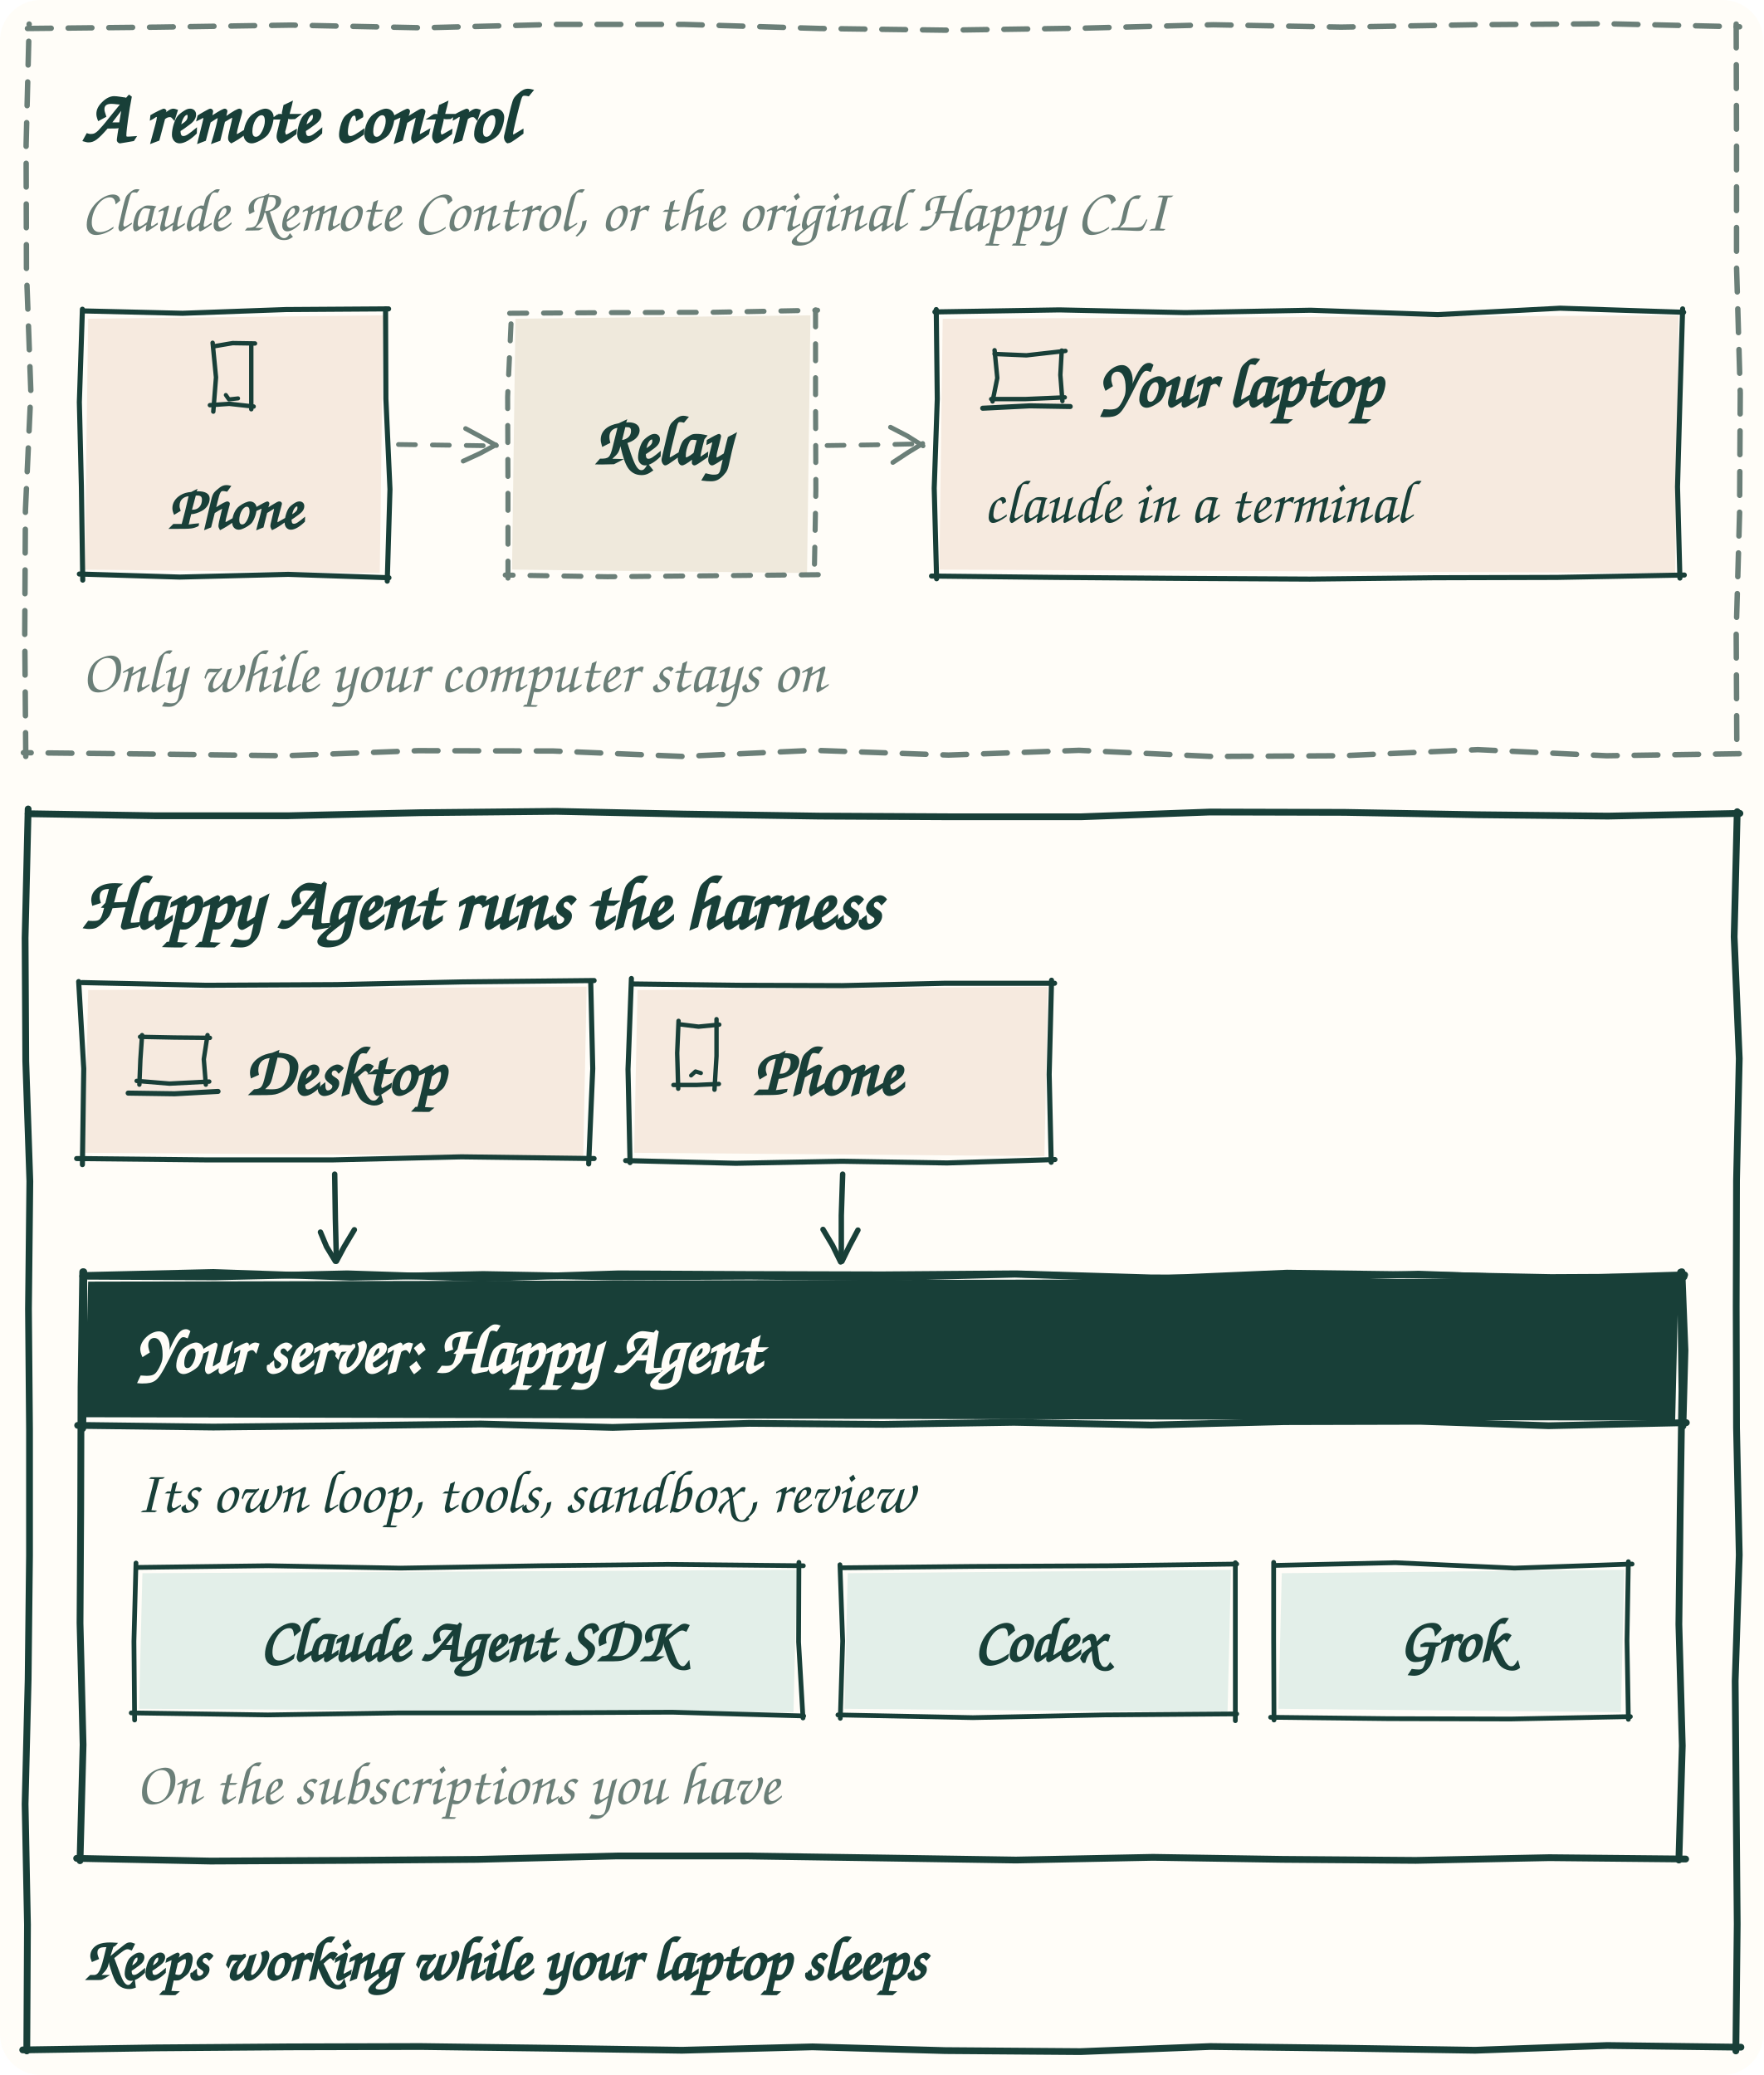
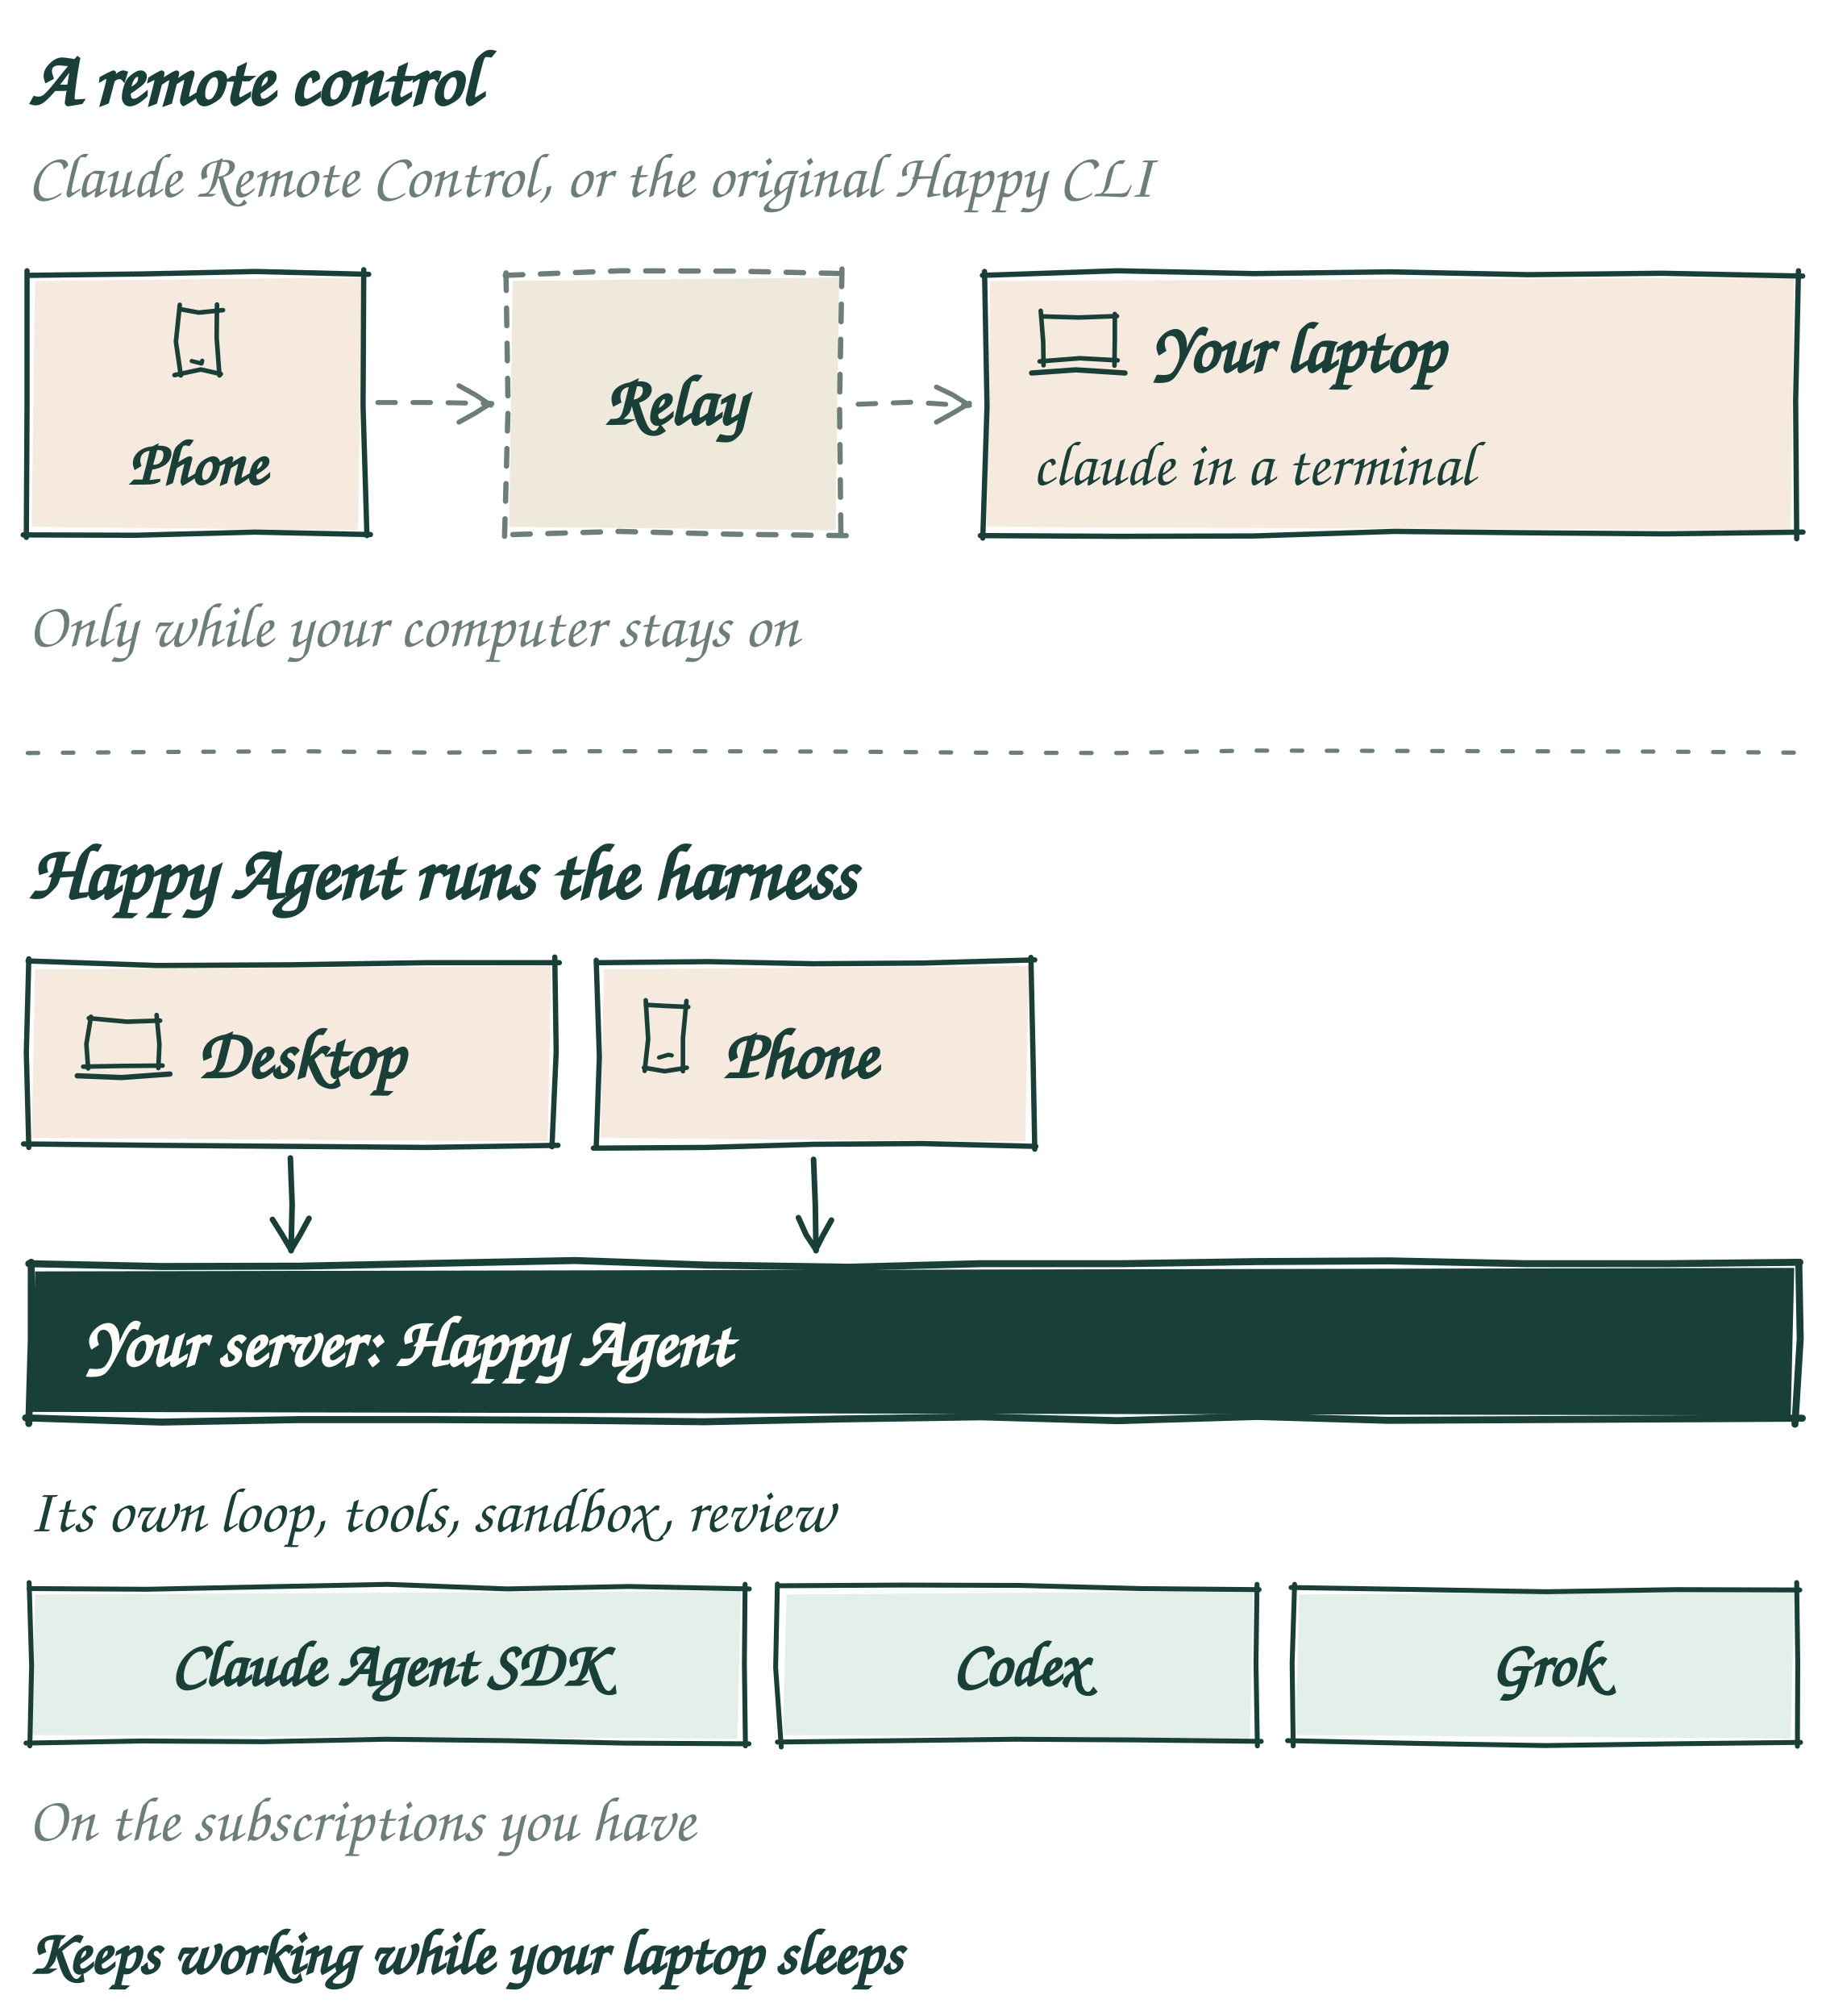
- <svg xmlns="http://www.w3.org/2000/svg" width="520" height="612" viewBox="0 0 520 612" font-family="'Shantell Sans', 'Comic Sans MS', 'Chalkboard SE', 'Segoe Print', cursive" role="img">
-   <rect x="0" y="0" width="520" height="612" rx="12" fill="#fffdf8" />
-   <path d="M8.1 8.4 L46.8 8.0 L85.9 7.4 L124.6 8.2 L164.0 7.2 L201.8 7.2 L241.7 8.4 L279.0 8.9 L319.7 8.3 L357.8 7.3 L395.5 8.0 L434.4 7.3 L473.6 7.0 L513.0 7.9" fill="none" stroke="#6b7f78" stroke-width="1.6" stroke-linecap="round" stroke-linejoin="round" stroke-dasharray="7 5" />
-   <path d="M512.0 7.1 L512.1 43.3 L512.1 78.6 L513.2 116.0 L513.0 151.4 L512.0 186.5 L512.2 222.6" fill="none" stroke="#6b7f78" stroke-width="1.6" stroke-linecap="round" stroke-linejoin="round" stroke-dasharray="7 5" />
-   <path d="M512.9 222.3 L473.8 222.9 L435.8 221.1 L395.7 222.9 L357.2 223.1 L318.2 221.3 L279.7 222.7 L240.1 221.3 L201.3 223.1 L163.2 221.5 L123.3 221.4 L84.0 222.9 L45.3 222.4 L6.9 222.0" fill="none" stroke="#6b7f78" stroke-width="1.6" stroke-linecap="round" stroke-linejoin="round" stroke-dasharray="7 5" />
-   <path d="M7.6 223.1 L7.3 186.8 L7.5 150.5 L9.1 115.6 L7.8 79.8 L7.7 42.8 L8.6 7.1" fill="none" stroke="#6b7f78" stroke-width="1.6" stroke-linecap="round" stroke-linejoin="round" stroke-dasharray="7 5" />
-   <text x="24" y="42" font-size="22" font-weight="700" fill="#183f38">A remote control</text>
-   <text x="24" y="68" font-size="18" font-weight="400" fill="#6b7f78">Claude Remote Control, or the original Happy CLI</text>
-   <path d="M26 94 L113 93 L112 169 L25 168 Z" fill="#f6eadf" />
-   <path d="M24.5 91.7 L53.8 92.4 L84.3 91.3 L114.6 91.1" fill="none" stroke="#183f38" stroke-width="1.5" stroke-linecap="round" stroke-linejoin="round" />
-   <path d="M113.7 91.1 L113.8 117.6 L115.0 144.3 L114.2 171.4" fill="none" stroke="#183f38" stroke-width="1.5" stroke-linecap="round" stroke-linejoin="round" />
-   <path d="M114.7 170.4 L85.0 169.4 L53.0 170.2 L23.4 169.3" fill="none" stroke="#183f38" stroke-width="1.5" stroke-linecap="round" stroke-linejoin="round" />
-   <path d="M24.4 171.1 L24.0 143.5 L23.4 118.6 L24.3 91.2" fill="none" stroke="#183f38" stroke-width="1.5" stroke-linecap="round" stroke-linejoin="round" />
-   <path d="M63.3 102.1 L68.6 101.2 L75.2 101.3" fill="none" stroke="#183f38" stroke-width="1.3" stroke-linecap="round" stroke-linejoin="round" />
-   <path d="M74.1 101.4 L74.1 110.6 L74.1 120.7" fill="none" stroke="#183f38" stroke-width="1.3" stroke-linecap="round" stroke-linejoin="round" />
-   <path d="M74.8 119.9 L67.6 119.1 L61.9 119.5" fill="none" stroke="#183f38" stroke-width="1.3" stroke-linecap="round" stroke-linejoin="round" />
-   <path d="M62.9 121.4 L63.7 111.3 L62.7 101.1" fill="none" stroke="#183f38" stroke-width="1.3" stroke-linecap="round" stroke-linejoin="round" />
-   <path d="M66.6 116.5 L67.5 117.8 L70.2 117.5" fill="none" stroke="#183f38" stroke-width="1.2" stroke-linecap="round" stroke-linejoin="round" />
-   <text x="69" y="156" font-size="18" font-weight="700" fill="#183f38" text-anchor="middle">Phone</text>
-   <path d="M117.5 131.1 L132.0 131.3 L145.8 131.5" fill="none" stroke="#6b7f78" stroke-width="1.4" stroke-linecap="round" stroke-linejoin="round" stroke-dasharray="5 5" />
-   <path d="M136.6 136.0 L141.6 133.7 L146.2 131.2" fill="none" stroke="#6b7f78" stroke-width="1.4" stroke-linecap="round" stroke-linejoin="round" />
-   <path d="M137.3 126.4 L141.4 128.6 L146.4 131.4" fill="none" stroke="#6b7f78" stroke-width="1.4" stroke-linecap="round" stroke-linejoin="round" />
-   <path d="M152 94 L239 93 L238 169 L151 168 Z" fill="#efe9dc" />
-   <path d="M150.3 92.4 L180.5 92.2 L210.4 92.1 L241.1 91.5" fill="none" stroke="#6b7f78" stroke-width="1.5" stroke-linecap="round" stroke-linejoin="round" stroke-dasharray="5 5" />
-   <path d="M240.5 91.4 L240.5 117.4 L240.6 144.5 L240.1 171.3" fill="none" stroke="#6b7f78" stroke-width="1.5" stroke-linecap="round" stroke-linejoin="round" stroke-dasharray="5 5" />
-   <path d="M241.3 169.5 L210.5 169.8 L179.1 170.1 L149.0 169.6" fill="none" stroke="#6b7f78" stroke-width="1.5" stroke-linecap="round" stroke-linejoin="round" stroke-dasharray="5 5" />
-   <path d="M149.8 170.5 L149.8 144.7 L149.7 117.0 L150.9 91.2" fill="none" stroke="#6b7f78" stroke-width="1.5" stroke-linecap="round" stroke-linejoin="round" stroke-dasharray="5 5" />
-   <text x="195" y="137" font-size="20" font-weight="700" fill="#183f38" text-anchor="middle">Relay</text>
-   <path d="M243.9 131.4 L257.8 131.2 L271.7 130.9" fill="none" stroke="#6b7f78" stroke-width="1.4" stroke-linecap="round" stroke-linejoin="round" stroke-dasharray="5 5" />
-   <path d="M263.3 136.4 L267.7 133.5 L272.1 130.8" fill="none" stroke="#6b7f78" stroke-width="1.4" stroke-linecap="round" stroke-linejoin="round" />
-   <path d="M262.6 126.0 L267.6 128.6 L272.2 131.5" fill="none" stroke="#6b7f78" stroke-width="1.4" stroke-linecap="round" stroke-linejoin="round" />
-   <path d="M278 94 L495 93 L494 169 L277 168 Z" fill="#f6eadf" />
-   <path d="M275.7 92.0 L312.4 91.4 L349.5 92.2 L386.5 91.5 L424.0 92.8 L460.1 90.9 L496.5 92.1" fill="none" stroke="#183f38" stroke-width="1.5" stroke-linecap="round" stroke-linejoin="round" />
-   <path d="M496.2 91.1 L495.4 118.2 L494.7 143.6 L495.4 170.5" fill="none" stroke="#183f38" stroke-width="1.5" stroke-linecap="round" stroke-linejoin="round" />
-   <path d="M496.7 169.6 L459.1 170.3 L422.9 170.4 L386.3 170.8 L349.9 170.6 L311.4 170.3 L274.7 169.9" fill="none" stroke="#183f38" stroke-width="1.5" stroke-linecap="round" stroke-linejoin="round" />
-   <path d="M276.2 170.7 L275.5 144.0 L276.4 117.7 L276.1 91.3" fill="none" stroke="#183f38" stroke-width="1.5" stroke-linecap="round" stroke-linejoin="round" />
-   <path d="M293.3 104.4 L302.7 104.8 L314.2 103.5" fill="none" stroke="#183f38" stroke-width="1.3" stroke-linecap="round" stroke-linejoin="round" />
-   <path d="M313.1 103.4 L312.7 110.6 L313.3 118.3" fill="none" stroke="#183f38" stroke-width="1.3" stroke-linecap="round" stroke-linejoin="round" />
-   <path d="M314.0 117.2 L302.4 117.7 L292.3 117.7" fill="none" stroke="#183f38" stroke-width="1.3" stroke-linecap="round" stroke-linejoin="round" />
-   <path d="M292.7 118.4 L294.1 111.5 L293.3 103.3" fill="none" stroke="#183f38" stroke-width="1.3" stroke-linecap="round" stroke-linejoin="round" />
-   <path d="M289.8 120.4 L303.7 119.7 L315.6 119.9" fill="none" stroke="#183f38" stroke-width="1.5" stroke-linecap="round" stroke-linejoin="round" />
-   <text x="324" y="120" font-size="20" font-weight="700" fill="#183f38">Your laptop</text>
-   <text x="290" y="154" font-size="18" font-weight="400" fill="#183f38">claude in a terminal</text>
-   <text x="24" y="204" font-size="18" font-weight="400" fill="#6b7f78">Only while your computer stays on</text>
-   <path d="M8.3 240.0 L45.9 240.6 L84.8 240.6 L123.9 239.7 L164.0 239.3 L201.5 240.1 L241.5 240.7 L280.3 240.9 L318.8 240.9 L356.8 239.5 L396.5 239.6 L435.8 240.3 L474.2 240.7 L513.1 239.9" fill="none" stroke="#183f38" stroke-width="2" stroke-linecap="round" stroke-linejoin="round" />
-   <path d="M512.3 239.4 L511.4 276.3 L512.9 312.2 L512.1 348.2 L512.0 385.4 L512.1 421.1 L512.9 458.6 L511.7 495.8 L512.0 531.8 L512.3 567.5 L511.9 604.9" fill="none" stroke="#183f38" stroke-width="2" stroke-linecap="round" stroke-linejoin="round" />
-   <path d="M513.4 603.8 L474.0 603.3 L435.0 604.7 L397.0 604.1 L356.9 603.6 L318.6 605.1 L278.7 604.8 L239.6 603.7 L201.1 604.7 L162.3 604.1 L124.0 603.6 L85.3 603.7 L45.9 604.0 L6.7 604.6" fill="none" stroke="#183f38" stroke-width="2" stroke-linecap="round" stroke-linejoin="round" />
-   <path d="M7.9 604.9 L8.1 567.7 L7.4 532.1 L8.3 495.3 L8.7 458.8 L8.7 421.5 L8.4 386.0 L8.8 348.4 L7.6 313.0 L7.4 276.6 L8.3 238.6" fill="none" stroke="#183f38" stroke-width="2" stroke-linecap="round" stroke-linejoin="round" />
-   <text x="24" y="274" font-size="22" font-weight="700" fill="#183f38">Happy Agent runs the harness</text>
-   <path d="M26 292 L173 291 L172 341 L25 340 Z" fill="#f6eadf" />
-   <path d="M24.2 289.8 L60.9 290.6 L99.3 290.4 L136.5 289.6 L175.2 289.2" fill="none" stroke="#183f38" stroke-width="1.5" stroke-linecap="round" stroke-linejoin="round" />
-   <path d="M174.2 289.4 L174.8 315.2 L173.6 343.3" fill="none" stroke="#183f38" stroke-width="1.5" stroke-linecap="round" stroke-linejoin="round" />
-   <path d="M175.2 341.7 L136.1 341.2 L98.1 342.1 L61.0 342.1 L22.6 341.7" fill="none" stroke="#183f38" stroke-width="1.5" stroke-linecap="round" stroke-linejoin="round" />
-   <path d="M24.3 343.5 L24.7 315.2 L23.2 289.5" fill="none" stroke="#183f38" stroke-width="1.5" stroke-linecap="round" stroke-linejoin="round" />
-   <path d="M41.3 305.8 L51.4 306.0 L61.9 306.1" fill="none" stroke="#183f38" stroke-width="1.3" stroke-linecap="round" stroke-linejoin="round" />
-   <path d="M61.2 305.3 L60.1 312.4 L60.7 319.9" fill="none" stroke="#183f38" stroke-width="1.3" stroke-linecap="round" stroke-linejoin="round" />
-   <path d="M61.7 319.0 L50.0 319.6 L40.3 318.8" fill="none" stroke="#183f38" stroke-width="1.3" stroke-linecap="round" stroke-linejoin="round" />
-   <path d="M41.1 319.9 L41.4 312.5 L41.9 305.3" fill="none" stroke="#183f38" stroke-width="1.3" stroke-linecap="round" stroke-linejoin="round" />
-   <path d="M37.8 322.4 L51.5 322.6 L64.3 321.9" fill="none" stroke="#183f38" stroke-width="1.5" stroke-linecap="round" stroke-linejoin="round" />
-   <text x="72" y="323" font-size="20" font-weight="700" fill="#183f38">Desktop</text>
-   <path d="M188 292 L309 291 L308 341 L187 340 Z" fill="#f6eadf" />
-   <path d="M186.4 290.2 L217.8 290.6 L248.3 290.7 L278.9 290.0 L311.0 290.0" fill="none" stroke="#183f38" stroke-width="1.5" stroke-linecap="round" stroke-linejoin="round" />
-   <path d="M310.1 289.1 L309.4 316.9 L310.0 342.8" fill="none" stroke="#183f38" stroke-width="1.5" stroke-linecap="round" stroke-linejoin="round" />
-   <path d="M311.1 342.0 L279.3 343.0 L248.3 342.5 L217.0 343.1 L184.5 342.3" fill="none" stroke="#183f38" stroke-width="1.5" stroke-linecap="round" stroke-linejoin="round" />
-   <path d="M185.8 342.9 L185.2 315.4 L186.2 288.6" fill="none" stroke="#183f38" stroke-width="1.5" stroke-linecap="round" stroke-linejoin="round" />
-   <path d="M200.4 302.1 L206.0 302.8 L212.1 302.2" fill="none" stroke="#183f38" stroke-width="1.3" stroke-linecap="round" stroke-linejoin="round" />
-   <path d="M211.3 300.6 L211.3 311.5 L210.7 321.4" fill="none" stroke="#183f38" stroke-width="1.3" stroke-linecap="round" stroke-linejoin="round" />
-   <path d="M212.0 319.7 L205.5 320.0 L198.6 320.0" fill="none" stroke="#183f38" stroke-width="1.3" stroke-linecap="round" stroke-linejoin="round" />
-   <path d="M200.0 321.1 L199.7 310.6 L200.1 301.1" fill="none" stroke="#183f38" stroke-width="1.3" stroke-linecap="round" stroke-linejoin="round" />
-   <path d="M203.8 317.2 L205.1 316.0 L206.7 316.5" fill="none" stroke="#183f38" stroke-width="1.2" stroke-linecap="round" stroke-linejoin="round" />
-   <text x="222" y="323" font-size="20" font-weight="700" fill="#183f38">Phone</text>
-   <path d="M98.7 346.3 L98.9 359.5 L99.2 371.6" fill="none" stroke="#183f38" stroke-width="1.6" stroke-linecap="round" stroke-linejoin="round" />
-   <path d="M94.5 363.4 L96.3 367.7 L98.9 372.0" fill="none" stroke="#183f38" stroke-width="1.6" stroke-linecap="round" stroke-linejoin="round" />
-   <path d="M104.5 362.7 L101.5 367.7 L99.2 372.0" fill="none" stroke="#183f38" stroke-width="1.6" stroke-linecap="round" stroke-linejoin="round" />
-   <path d="M248.5 346.3 L248.1 358.5 L248.1 372.0" fill="none" stroke="#183f38" stroke-width="1.6" stroke-linecap="round" stroke-linejoin="round" />
-   <path d="M242.7 362.6 L245.5 367.3 L247.9 372.2" fill="none" stroke="#183f38" stroke-width="1.6" stroke-linecap="round" stroke-linejoin="round" />
-   <path d="M253.0 362.8 L250.5 367.5 L248.3 372.0" fill="none" stroke="#183f38" stroke-width="1.6" stroke-linecap="round" stroke-linejoin="round" />
-   <path d="M24.5 376.2 L62.9 375.3 L103.6 376.7 L142.5 375.9 L181.2 376.6 L221.2 376.4 L260.8 376.8 L299.3 375.8 L340.3 377.2 L379.5 375.5 L417.3 376.0 L457.4 376.8 L496.6 376.6" fill="none" stroke="#183f38" stroke-width="2" stroke-linecap="round" stroke-linejoin="round" />
-   <path d="M495.6 375.2 L496.0 410.1 L495.5 444.6 L495.1 479.1 L496.1 514.9 L495.1 548.6" fill="none" stroke="#183f38" stroke-width="2" stroke-linecap="round" stroke-linejoin="round" />
-   <path d="M497.1 548.3 L456.9 547.9 L417.5 548.7 L378.2 548.4 L340.0 547.8 L299.6 548.6 L260.8 548.0 L220.2 547.4 L181.8 547.4 L140.7 548.4 L102.0 548.7 L62.1 548.9 L22.6 548.1" fill="none" stroke="#183f38" stroke-width="2" stroke-linecap="round" stroke-linejoin="round" />
-   <path d="M23.6 548.8 L24.5 514.6 L23.6 478.7 L23.8 445.1 L23.9 409.0 L24.4 375.1" fill="none" stroke="#183f38" stroke-width="2" stroke-linecap="round" stroke-linejoin="round" />
-   <path d="M26 378 L495 377 L494 419 L25 418 Z" fill="#183f38" />
-   <path d="M24.4 376.4 L63.3 376.6 L102.4 375.7 L142.0 377.0 L182.5 375.7 L220.8 375.9 L260.2 376.0 L299.7 375.7 L339.5 376.9 L378.8 377.0 L418.3 375.8 L458.1 377.2 L496.8 376.0" fill="none" stroke="#183f38" stroke-width="2" stroke-linecap="round" stroke-linejoin="round" />
-   <path d="M496.0 375.1 L496.9 398.3 L496.3 420.6" fill="none" stroke="#183f38" stroke-width="2" stroke-linecap="round" stroke-linejoin="round" />
-   <path d="M497.3 419.6 L456.7 420.5 L418.8 419.2 L378.8 419.3 L339.5 420.3 L299.0 419.5 L260.5 420.1 L221.0 419.8 L180.7 421.0 L141.8 420.0 L102.1 420.5 L62.9 420.9 L22.9 420.4" fill="none" stroke="#183f38" stroke-width="2" stroke-linecap="round" stroke-linejoin="round" />
-   <path d="M24.4 421.3 L24.8 398.8 L24.7 375.1" fill="none" stroke="#183f38" stroke-width="2" stroke-linecap="round" stroke-linejoin="round" />
-   <text x="40" y="405" font-size="20" font-weight="700" fill="#fffdf8">Your server: Happy Agent</text>
-   <text x="40" y="446" font-size="18" font-weight="400" fill="#183f38">Its own loop, tools, sandbox, review</text>
-   <path d="M42 464 L235 463 L234 505 L41 504 Z" fill="#e3efe9" />
-   <path d="M40.2 462.3 L79.2 461.8 L118.1 462.5 L159.2 461.8 L196.9 461.4 L236.9 461.8" fill="none" stroke="#183f38" stroke-width="1.4" stroke-linecap="round" stroke-linejoin="round" />
-   <path d="M235.6 460.8 L235.5 484.3 L236.8 506.7" fill="none" stroke="#183f38" stroke-width="1.4" stroke-linecap="round" stroke-linejoin="round" />
-   <path d="M237.0 506.1 L198.2 505.0 L157.0 505.2 L117.6 505.2 L79.0 505.8 L38.7 505.2" fill="none" stroke="#183f38" stroke-width="1.4" stroke-linecap="round" stroke-linejoin="round" />
-   <path d="M39.7 507.3 L39.5 484.1 L40.1 461.0" fill="none" stroke="#183f38" stroke-width="1.4" stroke-linecap="round" stroke-linejoin="round" />
-   <text x="138.0" y="490" font-size="18" font-weight="700" fill="#183f38" text-anchor="middle">Claude Agent SDK</text>
-   <path d="M250 464 L363 463 L362 505 L249 504 Z" fill="#e3efe9" />
-   <path d="M248.4 462.4 L286.7 462.0 L326.9 461.8 L364.7 461.3" fill="none" stroke="#183f38" stroke-width="1.4" stroke-linecap="round" stroke-linejoin="round" />
-   <path d="M364.3 460.9 L364.3 484.0 L364.3 507.5" fill="none" stroke="#183f38" stroke-width="1.4" stroke-linecap="round" stroke-linejoin="round" />
-   <path d="M364.7 505.5 L325.6 505.8 L286.9 506.6 L247.1 505.8" fill="none" stroke="#183f38" stroke-width="1.4" stroke-linecap="round" stroke-linejoin="round" />
-   <path d="M247.8 506.8 L248.5 484.0 L247.7 461.5" fill="none" stroke="#183f38" stroke-width="1.4" stroke-linecap="round" stroke-linejoin="round" />
-   <text x="306.0" y="490" font-size="18" font-weight="700" fill="#183f38" text-anchor="middle">Codex</text>
-   <path d="M378 464 L479 463 L478 505 L377 504 Z" fill="#e3efe9" />
-   <path d="M376.0 461.7 L411.5 460.9 L446.6 462.5 L481.3 461.3" fill="none" stroke="#183f38" stroke-width="1.4" stroke-linecap="round" stroke-linejoin="round" />
-   <path d="M480.2 460.6 L479.8 483.9 L480.2 507.1" fill="none" stroke="#183f38" stroke-width="1.4" stroke-linecap="round" stroke-linejoin="round" />
-   <path d="M480.8 506.3 L445.5 507.0 L409.5 506.9 L374.7 506.5" fill="none" stroke="#183f38" stroke-width="1.4" stroke-linecap="round" stroke-linejoin="round" />
-   <path d="M375.7 507.3 L375.6 483.6 L375.6 460.8" fill="none" stroke="#183f38" stroke-width="1.4" stroke-linecap="round" stroke-linejoin="round" />
-   <text x="428.0" y="490" font-size="18" font-weight="700" fill="#183f38" text-anchor="middle">Grok</text>
-   <text x="40" y="532" font-size="18" font-weight="400" fill="#6b7f78">On the subscriptions you have</text>
-   <text x="24" y="584" font-size="18" font-weight="700" fill="#183f38">Keeps working while your laptop sleeps</text>
+ <svg xmlns="http://www.w3.org/2000/svg" width="520" height="574" viewBox="0 0 520 574" font-family="'Shantell Sans', 'Comic Sans MS', 'Chalkboard SE', 'Segoe Print', cursive" role="img">
+   <text x="8" y="30" font-size="22" font-weight="700" fill="#183f38">A remote control</text>
+   <text x="8" y="56" font-size="18" font-weight="400" fill="#6b7f78">Claude Remote Control, or the original Happy CLI</text>
+   <path d="M10 80 L103 79 L102 151 L9 150 Z" fill="#f6eadf" />
+   <path d="M8.1 78.4 L40.3 78.0 L72.8 77.3 L105.0 78.1" fill="none" stroke="#183f38" stroke-width="1.5" stroke-linecap="round" stroke-linejoin="round" />
+   <path d="M103.6 76.8 L103.4 115.6 L104.5 152.5" fill="none" stroke="#183f38" stroke-width="1.5" stroke-linecap="round" stroke-linejoin="round" />
+   <path d="M105.5 152.2 L72.6 151.5 L38.7 152.4 L6.6 152.3" fill="none" stroke="#183f38" stroke-width="1.5" stroke-linecap="round" stroke-linejoin="round" />
+   <path d="M7.5 153.0 L7.7 115.7 L7.7 77.1" fill="none" stroke="#183f38" stroke-width="1.5" stroke-linecap="round" stroke-linejoin="round" />
+   <path d="M51.2 88.0 L56.6 89.0 L63.5 88.3" fill="none" stroke="#183f38" stroke-width="1.3" stroke-linecap="round" stroke-linejoin="round" />
+   <path d="M61.8 86.7 L61.7 96.1 L62.5 106.9" fill="none" stroke="#183f38" stroke-width="1.3" stroke-linecap="round" stroke-linejoin="round" />
+   <path d="M62.9 106.5 L57.2 105.2 L49.7 106.8" fill="none" stroke="#183f38" stroke-width="1.3" stroke-linecap="round" stroke-linejoin="round" />
+   <path d="M51.5 106.9 L50.1 97.3 L51.2 86.8" fill="none" stroke="#183f38" stroke-width="1.3" stroke-linecap="round" stroke-linejoin="round" />
+   <path d="M54.6 102.8 L57.4 103.5 L57.6 102.7" fill="none" stroke="#183f38" stroke-width="1.2" stroke-linecap="round" stroke-linejoin="round" />
+   <text x="56" y="138" font-size="18" font-weight="700" fill="#183f38" text-anchor="middle">Phone</text>
+   <path d="M107.6 114.6 L124.4 114.6 L140.1 114.9" fill="none" stroke="#6b7f78" stroke-width="1.4" stroke-linecap="round" stroke-linejoin="round" stroke-dasharray="5 5" />
+   <path d="M130.7 120.2 L135.4 117.6 L139.6 114.9" fill="none" stroke="#6b7f78" stroke-width="1.4" stroke-linecap="round" stroke-linejoin="round" />
+   <path d="M130.7 109.8 L135.7 112.6 L139.8 115.4" fill="none" stroke="#6b7f78" stroke-width="1.4" stroke-linecap="round" stroke-linejoin="round" />
+   <path d="M146 80 L239 79 L238 151 L145 150 Z" fill="#efe9dc" />
+   <path d="M143.9 78.4 L176.6 77.1 L209.6 77.2 L240.8 77.9" fill="none" stroke="#6b7f78" stroke-width="1.5" stroke-linecap="round" stroke-linejoin="round" stroke-dasharray="5 5" />
+   <path d="M239.8 76.6 L239.1 115.2 L239.5 153.1" fill="none" stroke="#6b7f78" stroke-width="1.5" stroke-linecap="round" stroke-linejoin="round" stroke-dasharray="5 5" />
+   <path d="M241.0 152.5 L208.3 152.1 L176.4 151.3 L142.7 152.3" fill="none" stroke="#6b7f78" stroke-width="1.5" stroke-linecap="round" stroke-linejoin="round" stroke-dasharray="5 5" />
+   <path d="M143.7 152.7 L144.7 115.9 L144.1 77.5" fill="none" stroke="#6b7f78" stroke-width="1.5" stroke-linecap="round" stroke-linejoin="round" stroke-dasharray="5 5" />
+   <text x="192" y="121" font-size="20" font-weight="700" fill="#183f38" text-anchor="middle">Relay</text>
+   <path d="M244.4 115.1 L259.9 114.5 L275.5 115.5" fill="none" stroke="#6b7f78" stroke-width="1.4" stroke-linecap="round" stroke-linejoin="round" stroke-dasharray="5 5" />
+   <path d="M266.7 120.2 L271.4 117.6 L276.1 114.8" fill="none" stroke="#6b7f78" stroke-width="1.4" stroke-linecap="round" stroke-linejoin="round" />
+   <path d="M266.7 110.2 L271.3 112.4 L276.1 115.4" fill="none" stroke="#6b7f78" stroke-width="1.4" stroke-linecap="round" stroke-linejoin="round" />
+   <path d="M282 80 L511 79 L510 151 L281 150 Z" fill="#f6eadf" />
+   <path d="M279.8 78.4 L318.2 77.1 L357.2 77.9 L395.6 77.4 L435.1 78.2 L473.4 77.8 L513.4 78.6" fill="none" stroke="#183f38" stroke-width="1.5" stroke-linecap="round" stroke-linejoin="round" />
+   <path d="M512.2 77.1 L511.4 114.1 L511.7 153.4" fill="none" stroke="#183f38" stroke-width="1.5" stroke-linecap="round" stroke-linejoin="round" />
+   <path d="M513.5 151.5 L474.3 152.0 L435.5 151.7 L397.0 151.3 L357.1 152.6 L318.8 152.7 L279.2 152.5" fill="none" stroke="#183f38" stroke-width="1.5" stroke-linecap="round" stroke-linejoin="round" />
+   <path d="M279.9 153.2 L281.1 115.7 L280.4 77.3" fill="none" stroke="#183f38" stroke-width="1.5" stroke-linecap="round" stroke-linejoin="round" />
+   <path d="M297.1 90.1 L307.3 90.4 L318.1 90.0" fill="none" stroke="#183f38" stroke-width="1.3" stroke-linecap="round" stroke-linejoin="round" />
+   <path d="M317.5 89.4 L317.5 96.3 L317.4 104.1" fill="none" stroke="#183f38" stroke-width="1.3" stroke-linecap="round" stroke-linejoin="round" />
+   <path d="M318.3 102.6 L307.5 102.0 L296.1 102.9" fill="none" stroke="#183f38" stroke-width="1.3" stroke-linecap="round" stroke-linejoin="round" />
+   <path d="M297.2 104.0 L297.1 97.3 L296.4 88.5" fill="none" stroke="#183f38" stroke-width="1.3" stroke-linecap="round" stroke-linejoin="round" />
+   <path d="M293.8 106.2 L306.4 105.3 L320.4 106.2" fill="none" stroke="#183f38" stroke-width="1.5" stroke-linecap="round" stroke-linejoin="round" />
+   <text x="328" y="106" font-size="20" font-weight="700" fill="#183f38">Your laptop</text>
+   <text x="294" y="138" font-size="18" font-weight="400" fill="#183f38">claude in a terminal</text>
+   <text x="8" y="184" font-size="18" font-weight="400" fill="#6b7f78">Only while your computer stays on</text>
+   <path d="M7.9 214.4 L46.6 214.1 L85.3 213.9 L124.6 214.3 L163.4 213.9 L201.9 213.9 L240.3 214.0 L279.7 214.3 L318.3 214.4 L356.7 213.7 L395.7 213.8 L434.2 213.9 L473.3 214.0 L511.8 214.3" fill="none" stroke="#6b7f78" stroke-width="1.2" stroke-linecap="round" stroke-linejoin="round" stroke-dasharray="3 7" />
+   <text x="8" y="256" font-size="22" font-weight="700" fill="#183f38">Happy Agent runs the harness</text>
+   <path d="M10 276 L157 275 L156 325 L9 324 Z" fill="#f6eadf" />
+   <path d="M8.0 273.6 L44.8 274.9 L82.6 274.7 L121.4 274.1 L159.3 274.1" fill="none" stroke="#183f38" stroke-width="1.5" stroke-linecap="round" stroke-linejoin="round" />
+   <path d="M158.0 272.5 L158.4 299.5 L157.2 326.5" fill="none" stroke="#183f38" stroke-width="1.5" stroke-linecap="round" stroke-linejoin="round" />
+   <path d="M158.9 326.1 L121.3 326.7 L83.9 326.4 L44.4 326.1 L6.7 325.7" fill="none" stroke="#183f38" stroke-width="1.5" stroke-linecap="round" stroke-linejoin="round" />
+   <path d="M8.2 326.7 L7.5 299.7 L8.2 273.0" fill="none" stroke="#183f38" stroke-width="1.5" stroke-linecap="round" stroke-linejoin="round" />
+   <path d="M25.3 289.9 L36.1 290.9 L45.6 290.6" fill="none" stroke="#183f38" stroke-width="1.3" stroke-linecap="round" stroke-linejoin="round" />
+   <path d="M44.6 289.0 L45.4 297.3 L45.1 304.1" fill="none" stroke="#183f38" stroke-width="1.3" stroke-linecap="round" stroke-linejoin="round" />
+   <path d="M46.3 303.4 L34.9 303.5 L23.7 303.7" fill="none" stroke="#183f38" stroke-width="1.3" stroke-linecap="round" stroke-linejoin="round" />
+   <path d="M25.1 304.2 L24.6 297.3 L25.9 289.5" fill="none" stroke="#183f38" stroke-width="1.3" stroke-linecap="round" stroke-linejoin="round" />
+   <path d="M22.0 306.3 L34.6 306.8 L48.4 305.8" fill="none" stroke="#183f38" stroke-width="1.5" stroke-linecap="round" stroke-linejoin="round" />
+   <text x="56" y="307" font-size="20" font-weight="700" fill="#183f38">Desktop</text>
+   <path d="M172 276 L293 275 L292 325 L171 324 Z" fill="#f6eadf" />
+   <path d="M169.9 274.1 L201.8 273.8 L231.6 274.4 L262.9 274.2 L294.7 273.3" fill="none" stroke="#183f38" stroke-width="1.5" stroke-linecap="round" stroke-linejoin="round" />
+   <path d="M293.6 272.6 L294.2 300.4 L294.7 327.2" fill="none" stroke="#183f38" stroke-width="1.5" stroke-linecap="round" stroke-linejoin="round" />
+   <path d="M295.0 326.4 L262.7 325.6 L232.1 325.8 L201.0 326.7 L169.0 326.9" fill="none" stroke="#183f38" stroke-width="1.5" stroke-linecap="round" stroke-linejoin="round" />
+   <path d="M169.8 326.9 L170.7 300.8 L169.8 273.4" fill="none" stroke="#183f38" stroke-width="1.5" stroke-linecap="round" stroke-linejoin="round" />
+   <path d="M184.0 286.1 L189.4 286.4 L196.0 286.7" fill="none" stroke="#183f38" stroke-width="1.3" stroke-linecap="round" stroke-linejoin="round" />
+   <path d="M195.5 285.0 L194.5 295.6 L194.5 305.0" fill="none" stroke="#183f38" stroke-width="1.3" stroke-linecap="round" stroke-linejoin="round" />
+   <path d="M195.6 304.0 L189.3 305.0 L183.4 304.0" fill="none" stroke="#183f38" stroke-width="1.3" stroke-linecap="round" stroke-linejoin="round" />
+   <path d="M183.6 304.9 L184.6 295.8 L183.9 284.8" fill="none" stroke="#183f38" stroke-width="1.3" stroke-linecap="round" stroke-linejoin="round" />
+   <path d="M187.7 301.1 L190.4 300.3 L191.3 300.5" fill="none" stroke="#183f38" stroke-width="1.2" stroke-linecap="round" stroke-linejoin="round" />
+   <text x="206" y="307" font-size="20" font-weight="700" fill="#183f38">Phone</text>
+   <path d="M82.7 329.7 L83.2 342.8 L82.9 356.1" fill="none" stroke="#183f38" stroke-width="1.6" stroke-linecap="round" stroke-linejoin="round" />
+   <path d="M77.6 347.2 L80.3 351.5 L82.8 355.7" fill="none" stroke="#183f38" stroke-width="1.6" stroke-linecap="round" stroke-linejoin="round" />
+   <path d="M88.0 346.9 L85.5 351.5 L83.0 355.7" fill="none" stroke="#183f38" stroke-width="1.6" stroke-linecap="round" stroke-linejoin="round" />
+   <path d="M231.7 330.1 L232.2 343.0 L232.4 356.1" fill="none" stroke="#183f38" stroke-width="1.6" stroke-linecap="round" stroke-linejoin="round" />
+   <path d="M227.4 346.7 L229.6 351.6 L232.4 355.8" fill="none" stroke="#183f38" stroke-width="1.6" stroke-linecap="round" stroke-linejoin="round" />
+   <path d="M236.8 347.4 L234.4 351.7 L232.4 355.6" fill="none" stroke="#183f38" stroke-width="1.6" stroke-linecap="round" stroke-linejoin="round" />
+   <path d="M10 362 L511 361 L510 403 L9 402 Z" fill="#183f38" />
+   <path d="M8.2 359.8 L46.0 360.6 L85.5 360.5 L123.8 359.7 L163.8 358.9 L201.6 360.2 L241.9 360.8 L279.2 359.8 L319.3 359.8 L358.0 359.2 L395.6 359.0 L434.4 359.8 L474.2 359.8 L512.6 359.4" fill="none" stroke="#183f38" stroke-width="2" stroke-linecap="round" stroke-linejoin="round" />
+   <path d="M512.3 359.5 L512.7 381.2 L511.2 405.5" fill="none" stroke="#183f38" stroke-width="2" stroke-linecap="round" stroke-linejoin="round" />
+   <path d="M513.3 403.8 L474.0 404.0 L435.0 404.2 L395.3 404.4 L358.0 403.3 L318.3 404.5 L279.3 403.4 L239.9 404.0 L200.6 404.8 L163.3 404.4 L124.5 404.2 L84.7 404.2 L45.9 404.9 L7.3 403.7" fill="none" stroke="#183f38" stroke-width="2" stroke-linecap="round" stroke-linejoin="round" />
+   <path d="M8.2 405.3 L8.9 381.8 L8.9 359.4" fill="none" stroke="#183f38" stroke-width="2" stroke-linecap="round" stroke-linejoin="round" />
+   <text x="24" y="389" font-size="20" font-weight="700" fill="#fffdf8">Your server: Happy Agent</text>
+   <text x="8" y="436" font-size="18" font-weight="400" fill="#183f38">Its own loop, tools, sandbox, review</text>
+   <path d="M10 454 L211 453 L210 495 L9 494 Z" fill="#e3efe9" />
+   <path d="M8.3 452.3 L42.0 452.5 L75.5 451.8 L110.4 451.1 L144.4 452.4 L179.1 451.7 L213.4 452.4" fill="none" stroke="#183f38" stroke-width="1.4" stroke-linecap="round" stroke-linejoin="round" />
+   <path d="M212.2 451.1 L212.0 473.8 L212.3 497.1" fill="none" stroke="#183f38" stroke-width="1.4" stroke-linecap="round" stroke-linejoin="round" />
+   <path d="M213.3 496.5 L177.7 496.3 L144.8 495.6 L109.8 495.2 L75.1 495.9 L40.5 495.7 L7.4 496.3" fill="none" stroke="#183f38" stroke-width="1.4" stroke-linecap="round" stroke-linejoin="round" />
+   <path d="M8.5 497.1 L9.0 474.3 L8.3 450.6" fill="none" stroke="#183f38" stroke-width="1.4" stroke-linecap="round" stroke-linejoin="round" />
+   <text x="110.0" y="480" font-size="18" font-weight="700" fill="#183f38" text-anchor="middle">Claude Agent SDK</text>
+   <path d="M224 454 L357 453 L356 495 L223 494 Z" fill="#e3efe9" />
+   <path d="M222.3 451.5 L257.1 451.3 L290.4 451.4 L324.7 452.3 L358.6 452.6" fill="none" stroke="#183f38" stroke-width="1.4" stroke-linecap="round" stroke-linejoin="round" />
+   <path d="M358.0 451.1 L357.7 473.6 L358.1 497.1" fill="none" stroke="#183f38" stroke-width="1.4" stroke-linecap="round" stroke-linejoin="round" />
+   <path d="M359.2 495.8 L323.5 495.4 L289.1 495.2 L256.0 495.6 L221.4 496.0" fill="none" stroke="#183f38" stroke-width="1.4" stroke-linecap="round" stroke-linejoin="round" />
+   <path d="M222.5 497.4 L220.9 474.8 L221.4 451.0" fill="none" stroke="#183f38" stroke-width="1.4" stroke-linecap="round" stroke-linejoin="round" />
+   <text x="290.0" y="480" font-size="18" font-weight="700" fill="#183f38" text-anchor="middle">Codex</text>
+   <path d="M370 454 L511 453 L510 495 L369 494 Z" fill="#e3efe9" />
+   <path d="M367.7 452.0 L405.1 452.6 L440.4 453.2 L477.4 452.6 L512.6 452.7" fill="none" stroke="#183f38" stroke-width="1.4" stroke-linecap="round" stroke-linejoin="round" />
+   <path d="M511.7 450.6 L512.0 473.2 L511.9 497.2" fill="none" stroke="#183f38" stroke-width="1.4" stroke-linecap="round" stroke-linejoin="round" />
+   <path d="M512.8 496.1 L476.3 496.5 L440.1 497.0 L404.4 496.4 L366.7 495.6" fill="none" stroke="#183f38" stroke-width="1.4" stroke-linecap="round" stroke-linejoin="round" />
+   <path d="M368.3 497.1 L368.0 473.5 L368.7 451.1" fill="none" stroke="#183f38" stroke-width="1.4" stroke-linecap="round" stroke-linejoin="round" />
+   <text x="440.0" y="480" font-size="18" font-weight="700" fill="#183f38" text-anchor="middle">Grok</text>
+   <text x="8" y="524" font-size="18" font-weight="400" fill="#6b7f78">On the subscriptions you have</text>
+   <text x="8" y="562" font-size="18" font-weight="700" fill="#183f38">Keeps working while your laptop sleeps</text>
</svg>
